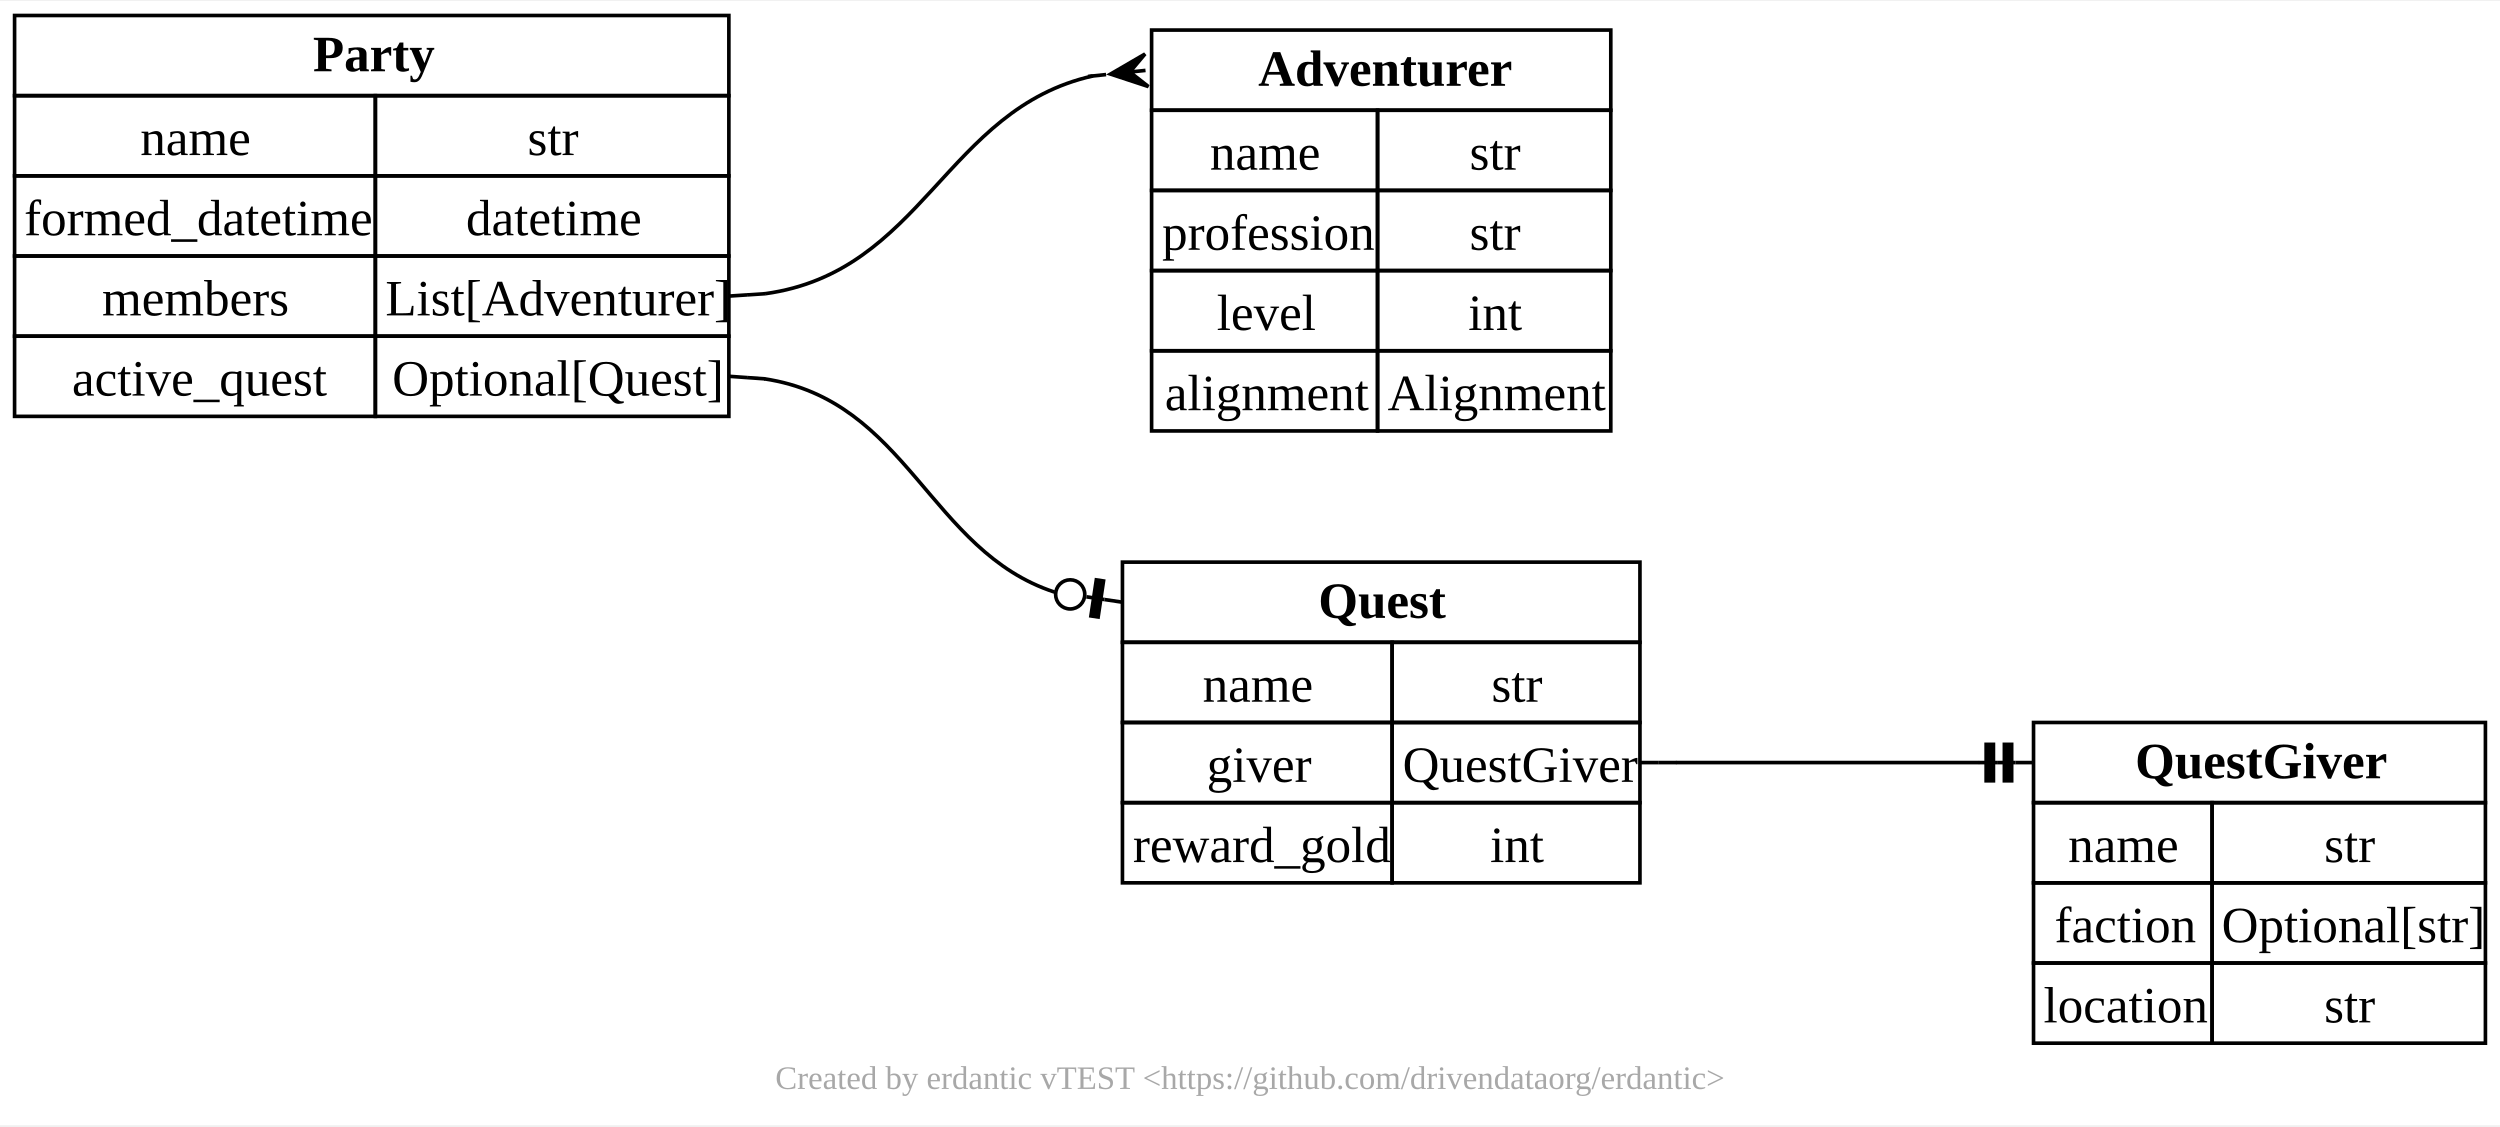
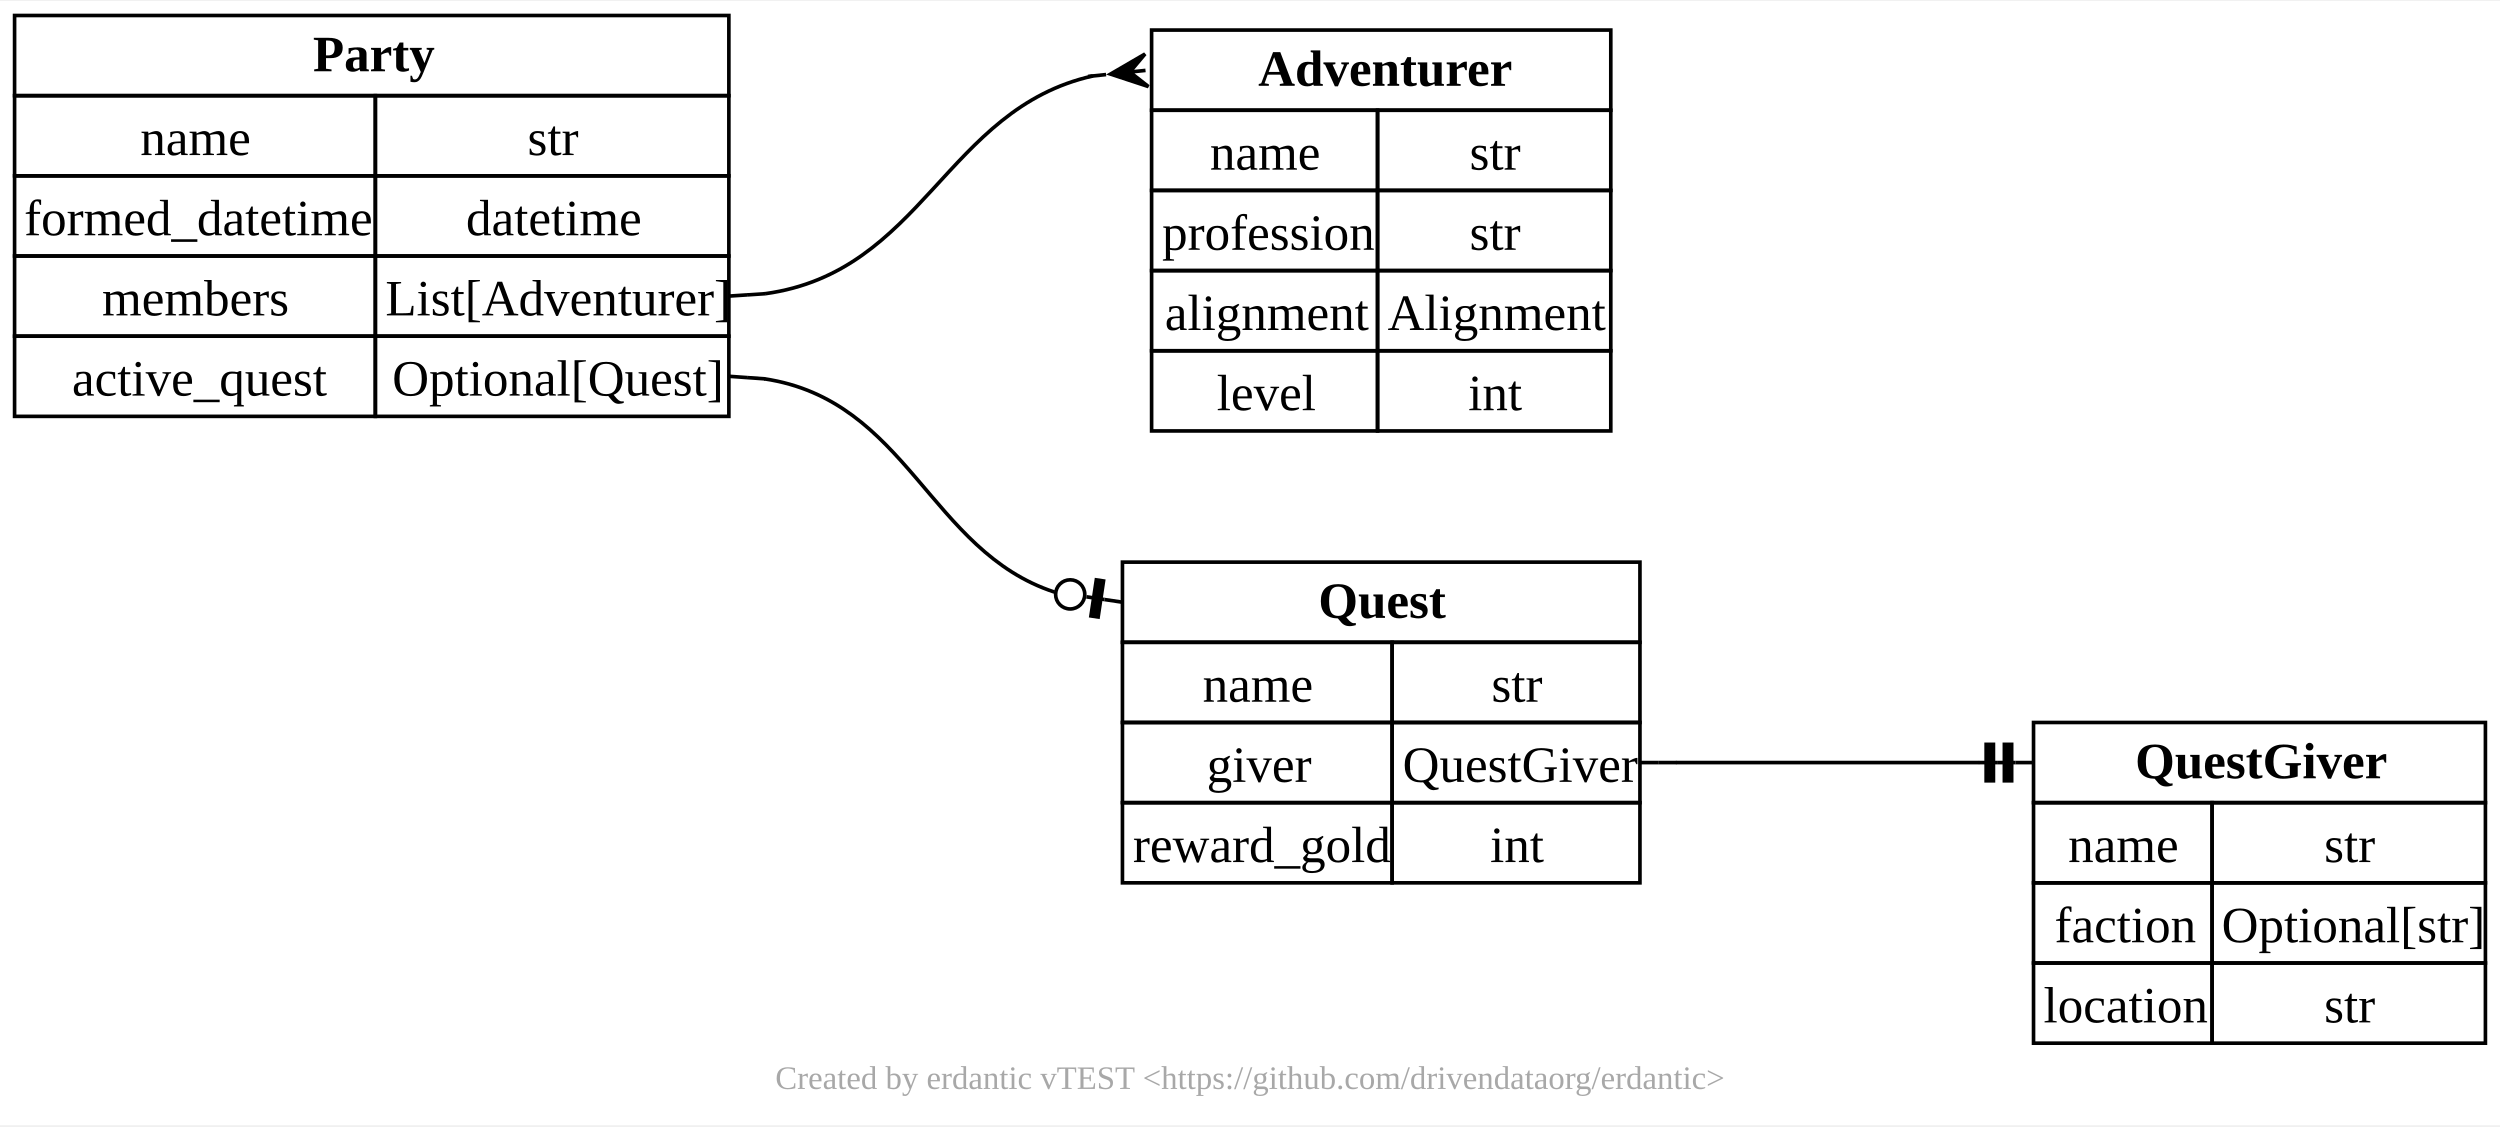
<svg xmlns="http://www.w3.org/2000/svg" xmlns:xlink="http://www.w3.org/1999/xlink" width="686pt" height="309pt" viewBox="0.00 0.00 686.00 308.50">
  <g id="graph0" class="graph" transform="scale(1 1) rotate(0) translate(4 304.5)">
    <polygon fill="white" stroke="none" points="-4,4 -4,-304.5 682,-304.5 682,4 -4,4" />
    <text text-anchor="middle" x="339" y="-5.95" font-family="Times New Roman,Times,Liberation Serif,serif" font-size="9.00" fill="#a8a8a8">Created by erdantic vTEST &lt;https://github.com/drivendataorg/erdantic&gt;</text>
    <g id="node1" class="node">
      <g id="a_node1">
-         <a xlink:title="erdantic.examples.pydantic.Adventurer&#10;&#10;A person often late for dinner but with a tale or two to tell.&#10;&#10;Attributes:&#10;    name (str): Name of this adventurer&#10;    profession (str): Profession of this adventurer&#10;    level (int): Level of this adventurer&#10;    alignment (Alignment): Alignment of this adventurer&#10;">
+         <a xlink:title="erdantic.examples.pydantic.Adventurer&#10;&#10;A person often late for dinner but with a tale or two to tell.&#10;&#10;Attributes:&#10;    name (str): Name of this adventurer&#10;    profession (str): Profession of this adventurer&#10;    alignment (Alignment): Alignment of this adventurer&#10;    level (int): Level of this adventurer&#10;">
          <polygon fill="none" stroke="black" points="312,-274.5 312,-296.5 438,-296.5 438,-274.5 312,-274.5" />
          <text text-anchor="start" x="341.25" y="-281.2" font-family="Times New Roman,Times,Liberation Serif,serif" font-weight="bold" font-size="14.00">Adventurer</text>
          <polygon fill="none" stroke="black" points="312,-252.5 312,-274.5 374,-274.5 374,-252.5 312,-252.5" />
          <text text-anchor="start" x="328" y="-258.2" font-family="Times New Roman,Times,Liberation Serif,serif" font-size="14.00">name</text>
          <polygon fill="none" stroke="black" points="374,-252.5 374,-274.5 438,-274.5 438,-252.5 374,-252.5" />
          <text text-anchor="start" x="399.25" y="-258.2" font-family="Times New Roman,Times,Liberation Serif,serif" font-size="14.00">str</text>
          <polygon fill="none" stroke="black" points="312,-230.5 312,-252.5 374,-252.5 374,-230.5 312,-230.5" />
          <text text-anchor="start" x="314.88" y="-236.2" font-family="Times New Roman,Times,Liberation Serif,serif" font-size="14.00">profession</text>
          <polygon fill="none" stroke="black" points="374,-230.5 374,-252.5 438,-252.5 438,-230.5 374,-230.5" />
          <text text-anchor="start" x="399.25" y="-236.2" font-family="Times New Roman,Times,Liberation Serif,serif" font-size="14.00">str</text>
          <polygon fill="none" stroke="black" points="312,-208.5 312,-230.5 374,-230.5 374,-208.5 312,-208.5" />
-           <text text-anchor="start" x="329.88" y="-214.2" font-family="Times New Roman,Times,Liberation Serif,serif" font-size="14.00">level</text>
+           <text text-anchor="start" x="315.62" y="-214.2" font-family="Times New Roman,Times,Liberation Serif,serif" font-size="14.00">alignment</text>
          <polygon fill="none" stroke="black" points="374,-208.5 374,-230.5 438,-230.5 438,-208.5 374,-208.5" />
-           <text text-anchor="start" x="398.88" y="-214.2" font-family="Times New Roman,Times,Liberation Serif,serif" font-size="14.00">int</text>
+           <text text-anchor="start" x="376.75" y="-214.2" font-family="Times New Roman,Times,Liberation Serif,serif" font-size="14.00">Alignment</text>
          <polygon fill="none" stroke="black" points="312,-186.5 312,-208.5 374,-208.5 374,-186.5 312,-186.5" />
-           <text text-anchor="start" x="315.62" y="-192.2" font-family="Times New Roman,Times,Liberation Serif,serif" font-size="14.00">alignment</text>
+           <text text-anchor="start" x="329.88" y="-192.2" font-family="Times New Roman,Times,Liberation Serif,serif" font-size="14.00">level</text>
          <polygon fill="none" stroke="black" points="374,-186.5 374,-208.5 438,-208.5 438,-186.5 374,-186.5" />
-           <text text-anchor="start" x="376.75" y="-192.2" font-family="Times New Roman,Times,Liberation Serif,serif" font-size="14.00">Alignment</text>
+           <text text-anchor="start" x="398.88" y="-192.2" font-family="Times New Roman,Times,Liberation Serif,serif" font-size="14.00">int</text>
        </a>
      </g>
    </g>
    <g id="node2" class="node">
      <g id="a_node2">
        <a xlink:title="erdantic.examples.pydantic.Party&#10;&#10;A group of adventurers finding themselves doing and saying things altogether unexpected.&#10;&#10;Attributes:&#10;    name (str): Name that party is known by&#10;    formed_datetime (datetime): Timestamp of when the party was formed&#10;    members (List[Adventurer]): Adventurers that belong to this party&#10;    active_quest (Optional[Quest]): Current quest that party is actively tackling&#10;">
          <polygon fill="none" stroke="black" points="0,-278.5 0,-300.5 196,-300.5 196,-278.5 0,-278.5" />
          <text text-anchor="start" x="81.88" y="-285.2" font-family="Times New Roman,Times,Liberation Serif,serif" font-weight="bold" font-size="14.00">Party</text>
          <polygon fill="none" stroke="black" points="0,-256.5 0,-278.5 99,-278.5 99,-256.5 0,-256.5" />
          <text text-anchor="start" x="34.5" y="-262.2" font-family="Times New Roman,Times,Liberation Serif,serif" font-size="14.00">name</text>
          <polygon fill="none" stroke="black" points="99,-256.5 99,-278.5 196,-278.5 196,-256.5 99,-256.5" />
          <text text-anchor="start" x="140.75" y="-262.2" font-family="Times New Roman,Times,Liberation Serif,serif" font-size="14.00">str</text>
          <polygon fill="none" stroke="black" points="0,-234.5 0,-256.5 99,-256.5 99,-234.5 0,-234.5" />
          <text text-anchor="start" x="2.62" y="-240.2" font-family="Times New Roman,Times,Liberation Serif,serif" font-size="14.00">formed_datetime</text>
          <polygon fill="none" stroke="black" points="99,-234.5 99,-256.5 196,-256.5 196,-234.5 99,-234.5" />
          <text text-anchor="start" x="123.88" y="-240.2" font-family="Times New Roman,Times,Liberation Serif,serif" font-size="14.00">datetime</text>
          <polygon fill="none" stroke="black" points="0,-212.5 0,-234.5 99,-234.5 99,-212.5 0,-212.5" />
          <text text-anchor="start" x="24" y="-218.2" font-family="Times New Roman,Times,Liberation Serif,serif" font-size="14.00">members</text>
          <polygon fill="none" stroke="black" points="99,-212.5 99,-234.5 196,-234.5 196,-212.5 99,-212.5" />
          <text text-anchor="start" x="101.75" y="-218.2" font-family="Times New Roman,Times,Liberation Serif,serif" font-size="14.00">List[Adventurer]</text>
          <polygon fill="none" stroke="black" points="0,-190.5 0,-212.5 99,-212.5 99,-190.5 0,-190.5" />
          <text text-anchor="start" x="15.75" y="-196.2" font-family="Times New Roman,Times,Liberation Serif,serif" font-size="14.00">active_quest</text>
          <polygon fill="none" stroke="black" points="99,-190.5 99,-212.5 196,-212.5 196,-190.5 99,-190.5" />
          <text text-anchor="start" x="103.62" y="-196.2" font-family="Times New Roman,Times,Liberation Serif,serif" font-size="14.00">Optional[Quest]</text>
        </a>
      </g>
    </g>
    <g id="edge1" class="edge">
      <path fill="none" stroke="black" d="M205.92,-224.15C249.25,-230.11 255.51,-274.88 295.89,-283.91" />
      <polyline fill="none" stroke="black" points="196,-223.5 200.99,-223.83" />
      <polyline fill="none" stroke="black" points="200.99,-223.83 205.98,-224.16" />
      <polygon fill="black" stroke="black" points="300.72,-284.42 310.2,-289.94 306.03,-284.98 310.33,-285.43 310.33,-285.43 310.33,-285.43 306.03,-284.98 311.14,-280.99 300.72,-284.42" />
      <polyline fill="none" stroke="black" points="299.51,-284.29 294.54,-283.77" />
    </g>
    <g id="node3" class="node">
      <g id="a_node3">
        <a xlink:title="erdantic.examples.pydantic.Quest&#10;&#10;A task to complete, with some monetary reward.&#10;&#10;Attributes:&#10;    name (str): Name by which this quest is referred to&#10;    giver (QuestGiver): Person who offered the quest&#10;    reward_gold (int): Amount of gold to be rewarded for quest completion&#10;">
          <polygon fill="none" stroke="black" points="304,-128.5 304,-150.5 446,-150.5 446,-128.5 304,-128.5" />
          <text text-anchor="start" x="357.75" y="-135.2" font-family="Times New Roman,Times,Liberation Serif,serif" font-weight="bold" font-size="14.00">Quest</text>
          <polygon fill="none" stroke="black" points="304,-106.5 304,-128.5 378,-128.5 378,-106.5 304,-106.5" />
          <text text-anchor="start" x="326" y="-112.2" font-family="Times New Roman,Times,Liberation Serif,serif" font-size="14.00">name</text>
          <polygon fill="none" stroke="black" points="378,-106.5 378,-128.5 446,-128.5 446,-106.5 378,-106.5" />
          <text text-anchor="start" x="405.25" y="-112.2" font-family="Times New Roman,Times,Liberation Serif,serif" font-size="14.00">str</text>
          <polygon fill="none" stroke="black" points="304,-84.5 304,-106.5 378,-106.5 378,-84.5 304,-84.5" />
          <text text-anchor="start" x="327.12" y="-90.2" font-family="Times New Roman,Times,Liberation Serif,serif" font-size="14.00">giver</text>
          <polygon fill="none" stroke="black" points="378,-84.5 378,-106.5 446,-106.5 446,-84.5 378,-84.5" />
          <text text-anchor="start" x="380.88" y="-90.2" font-family="Times New Roman,Times,Liberation Serif,serif" font-size="14.00">QuestGiver</text>
          <polygon fill="none" stroke="black" points="304,-62.5 304,-84.5 378,-84.5 378,-62.5 304,-62.5" />
          <text text-anchor="start" x="306.88" y="-68.2" font-family="Times New Roman,Times,Liberation Serif,serif" font-size="14.00">reward_gold</text>
          <polygon fill="none" stroke="black" points="378,-62.5 378,-84.5 446,-84.5 446,-62.5 378,-62.5" />
          <text text-anchor="start" x="404.88" y="-68.2" font-family="Times New Roman,Times,Liberation Serif,serif" font-size="14.00">int</text>
        </a>
      </g>
    </g>
    <g id="edge2" class="edge">
      <path fill="none" stroke="black" d="M205.73,-200.8C245.01,-194.92 251.04,-153.51 285.33,-142.29" />
      <polyline fill="none" stroke="black" points="196,-201.5 200.99,-201.14" />
      <polyline fill="none" stroke="black" points="200.99,-201.14 205.97,-200.79" />
      <polyline fill="none" stroke="black" points="304,-139.5 299.06,-140.24" />
      <polygon fill="black" stroke="black" points="297.33,-135.44 298.81,-145.33 296.83,-145.63 295.35,-135.74 297.33,-135.44" />
      <polyline fill="none" stroke="black" points="299.06,-140.24 294.11,-140.98" />
      <ellipse fill="none" stroke="black" cx="289.66" cy="-141.65" rx="4" ry="4" />
    </g>
    <g id="node4" class="node">
      <g id="a_node4">
        <a xlink:title="erdantic.examples.pydantic.QuestGiver&#10;&#10;A person who offers a task that needs completing.&#10;&#10;Attributes:&#10;    name (str): Name of this quest giver&#10;    faction (str): Faction that this quest giver belongs to&#10;    location (str): Location this quest giver can be found&#10;">
          <polygon fill="none" stroke="black" points="554,-84.5 554,-106.5 678,-106.5 678,-84.5 554,-84.5" />
          <text text-anchor="start" x="581.88" y="-91.2" font-family="Times New Roman,Times,Liberation Serif,serif" font-weight="bold" font-size="14.00">QuestGiver</text>
          <polygon fill="none" stroke="black" points="554,-62.5 554,-84.5 603,-84.5 603,-62.5 554,-62.5" />
          <text text-anchor="start" x="563.5" y="-68.2" font-family="Times New Roman,Times,Liberation Serif,serif" font-size="14.00">name</text>
          <polygon fill="none" stroke="black" points="603,-62.5 603,-84.5 678,-84.5 678,-62.5 603,-62.5" />
          <text text-anchor="start" x="633.75" y="-68.2" font-family="Times New Roman,Times,Liberation Serif,serif" font-size="14.00">str</text>
          <polygon fill="none" stroke="black" points="554,-40.5 554,-62.5 603,-62.5 603,-40.5 554,-40.5" />
          <text text-anchor="start" x="559.75" y="-46.2" font-family="Times New Roman,Times,Liberation Serif,serif" font-size="14.00">faction</text>
          <polygon fill="none" stroke="black" points="603,-40.5 603,-62.5 678,-62.5 678,-40.5 603,-40.5" />
          <text text-anchor="start" x="605.62" y="-46.2" font-family="Times New Roman,Times,Liberation Serif,serif" font-size="14.00">Optional[str]</text>
          <polygon fill="none" stroke="black" points="554,-18.5 554,-40.5 603,-40.5 603,-18.5 554,-18.5" />
          <text text-anchor="start" x="556.75" y="-24.2" font-family="Times New Roman,Times,Liberation Serif,serif" font-size="14.00">location</text>
          <polygon fill="none" stroke="black" points="603,-18.5 603,-40.5 678,-40.5 678,-18.5 603,-18.5" />
          <text text-anchor="start" x="633.75" y="-24.2" font-family="Times New Roman,Times,Liberation Serif,serif" font-size="14.00">str</text>
        </a>
      </g>
    </g>
    <g id="edge3" class="edge">
      <path fill="none" stroke="black" d="M455.87,-95.5C491.07,-95.5 505.8,-95.5 539.08,-95.5" />
      <polyline fill="none" stroke="black" points="446,-95.5 451,-95.5" />
      <polyline fill="none" stroke="black" points="451,-95.5 456,-95.5" />
      <polyline fill="none" stroke="black" points="554,-95.5 549,-95.5" />
      <polygon fill="black" stroke="black" points="548,-90.5 548,-100.5 546,-100.5 546,-90.5 548,-90.5" />
      <polyline fill="none" stroke="black" points="549,-95.5 544,-95.5" />
      <polygon fill="black" stroke="black" points="543,-90.5 543,-100.5 541,-100.5 541,-90.5 543,-90.5" />
      <polyline fill="none" stroke="black" points="544,-95.5 539,-95.5" />
    </g>
  </g>
</svg>
